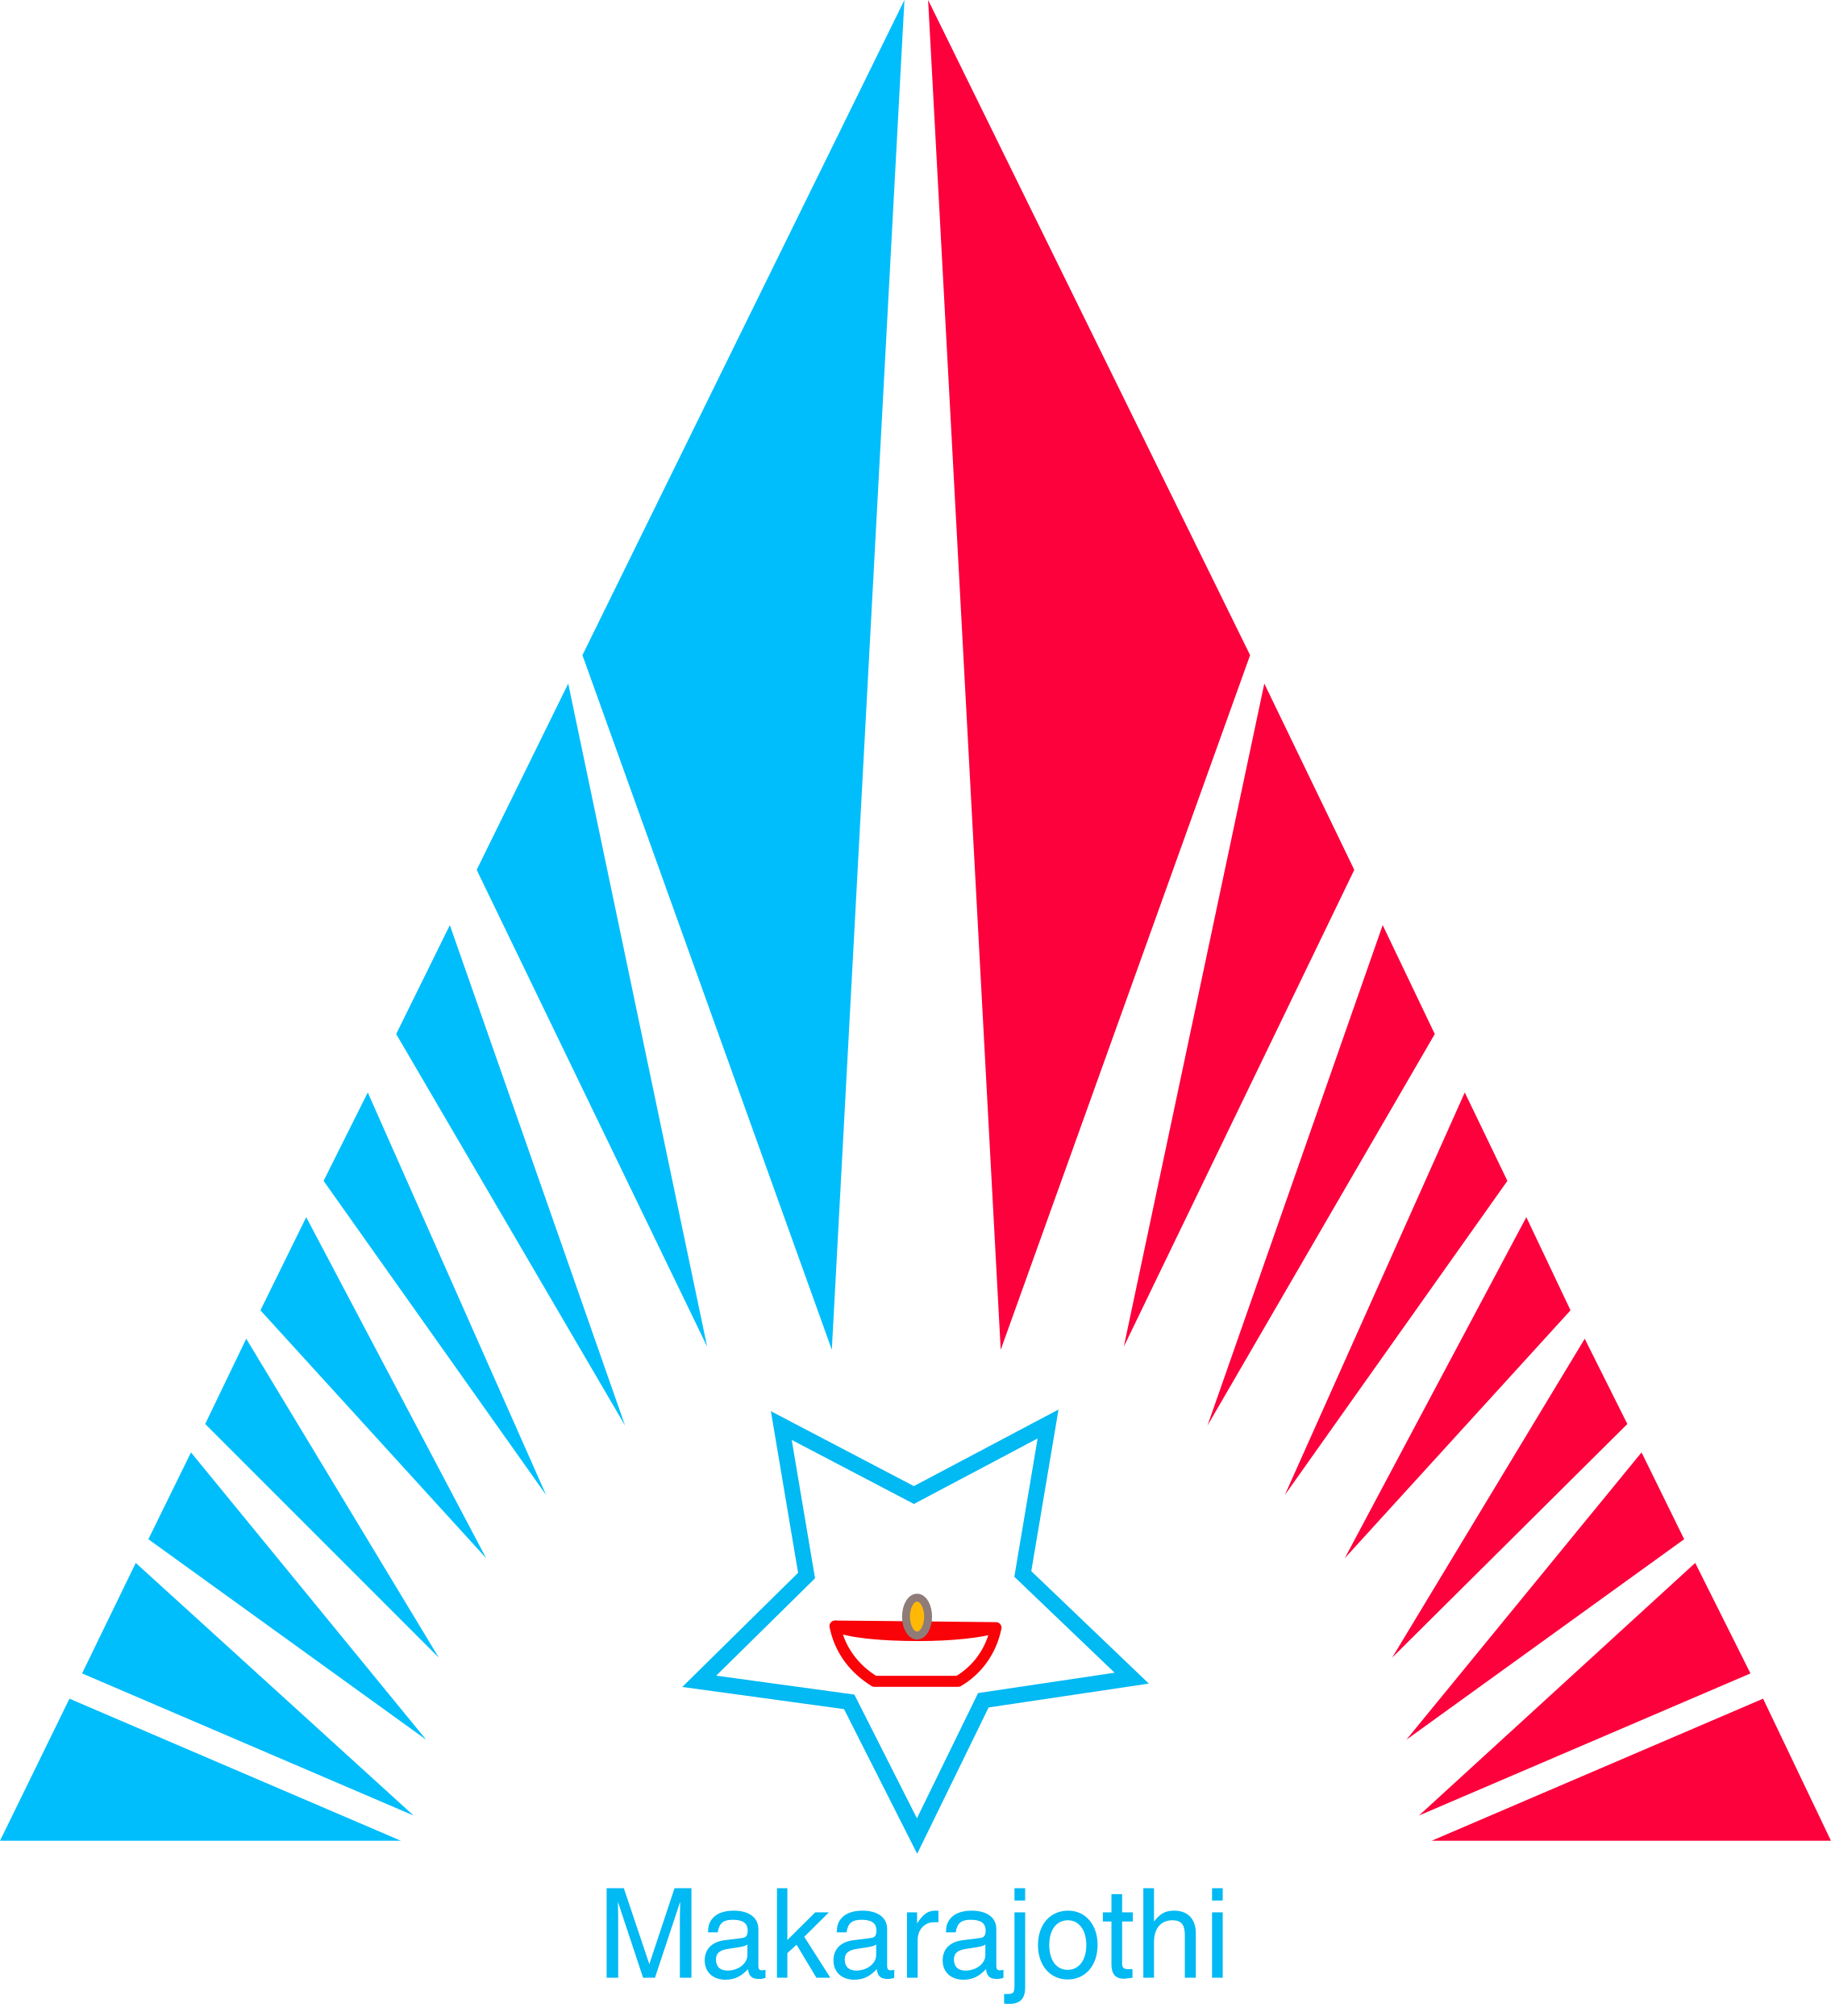
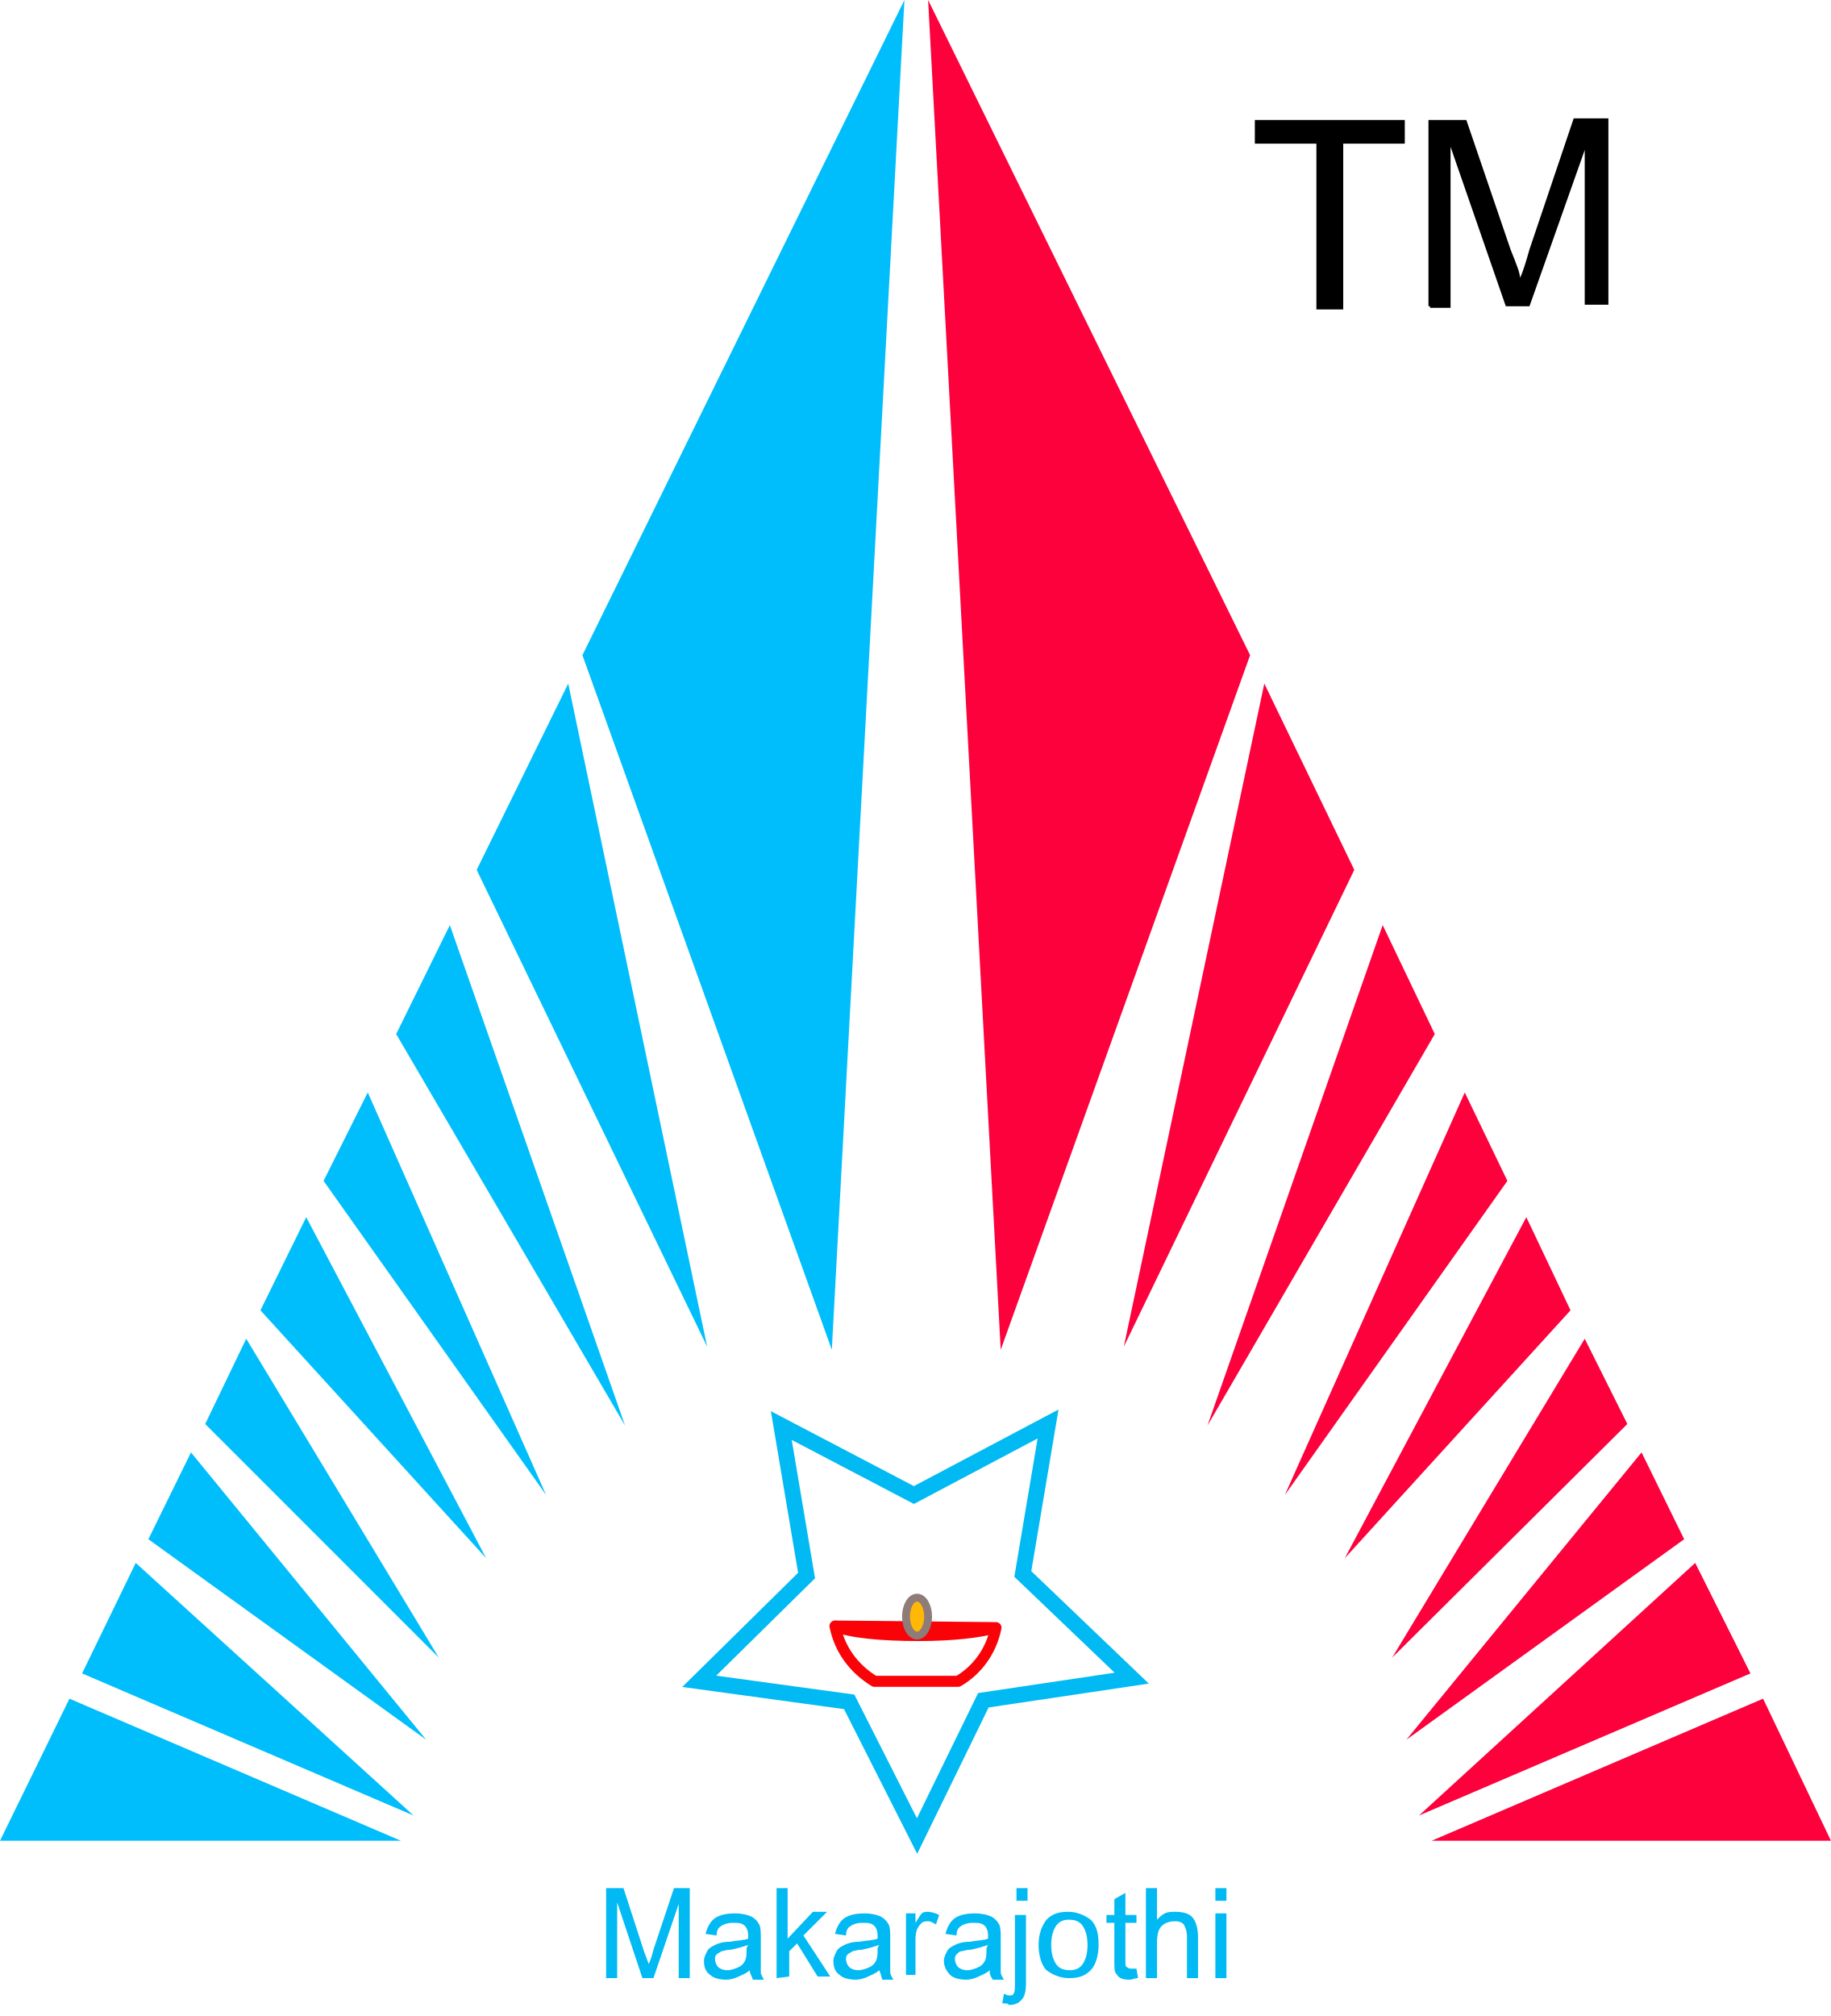
<svg xmlns="http://www.w3.org/2000/svg" version="1.1" id="Layer_1" x="0px" y="0px" viewBox="0 0 116 127.7" style="enable-background:new 0 0 116 127.7;" xml:space="preserve">
  <style type="text/css">
	.st0{fill:#FC013C;}
	.st1{fill:#00BEFC;}
	.st2{fill:none;stroke:#01B9F3;stroke-miterlimit:10;}
	.st3{fill:none;stroke:#F90308;stroke-width:0.7;stroke-linecap:round;stroke-linejoin:round;stroke-miterlimit:10;}
	.st4{fill:none;stroke:#F90308;stroke-width:0.7;stroke-miterlimit:10;}
	.st5{fill:#FFB806;stroke:#8F7C78;stroke-width:0.5;stroke-miterlimit:10;}
- 	.st6{fill:#01B9F3;}
- 	.st7{font-family:'ArialNarrow';}
- 	.st8{font-size:7.91px;}
+ 	.st6{enable-background:new    ;}
+ 	.st7{fill:#01B9F3;}
</style>
  <g>
    <g>
      <g>
        <polygon class="st0" points="110.9,106 89.9,115 107.4,99    " />
        <polygon class="st0" points="106.7,97.5 89.1,110.2 104,92    " />
        <polygon class="st0" points="103.1,90.2 88.2,105 100.4,84.8    " />
        <polygon class="st0" points="99.5,83 85.2,98.7 96.7,77.1    " />
        <polygon class="st0" points="95.5,74.8 81.4,94.7 92.8,69.2    " />
        <polygon class="st0" points="90.9,65.5 76.5,90.3 87.6,58.6    " />
        <polygon class="st0" points="58.8,0 79.2,41.5 63.4,85.5    " />
        <polygon class="st0" points="85.8,55.1 71.2,85.3 80.1,43.3    " />
        <polygon class="st0" points="116,116.6 90.7,116.6 111.7,107.6    " />
      </g>
      <g>
        <polygon class="st1" points="5.2,106 26.2,115 8.6,99    " />
        <polygon class="st1" points="9.4,97.5 27,110.2 12.1,92    " />
        <polygon class="st1" points="13,90.2 27.8,105 15.6,84.8    " />
        <polygon class="st1" points="16.5,83 30.8,98.7 19.4,77.1    " />
        <polygon class="st1" points="20.5,74.8 34.6,94.7 23.3,69.2    " />
        <polygon class="st1" points="25.1,65.5 39.6,90.3 28.5,58.6    " />
        <polygon class="st1" points="57.3,0 36.9,41.5 52.7,85.5    " />
        <polygon class="st1" points="30.2,55.1 44.8,85.3 36,43.3    " />
        <polygon class="st1" points="0,116.6 25.4,116.6 4.4,107.6    " />
      </g>
    </g>
    <g>
      <polygon class="st2" points="71.7,106.3 62.3,107.7 58.1,116.3 53.8,107.8 44.3,106.5 51.1,99.8 49.5,90.3 57.9,94.7 66.4,90.2     64.8,99.7   " />
      <g>
        <g>
          <path class="st3" d="M63.1,103.1c-1,0.3-2.8,0.5-4.9,0.5c-2.4,0-4.4-0.2-5.3-0.6c0.3,1.5,1.2,2.7,2.5,3.5h5.3      C61.9,105.8,62.8,104.6,63.1,103.1z" />
          <line class="st4" x1="52.9" y1="103" x2="63" y2="103.1" />
        </g>
        <ellipse class="st5" cx="58.1" cy="102.4" rx="0.7" ry="1.2" />
      </g>
    </g>
-     <text transform="matrix(1.2023 0 0 1 37.8693 125.2766)" class="st6 st7 st8">Makarajothi</text>
+     <g class="st6">
+       <path class="st7" d="M38.4,125.3v-5.7h1.1l1.3,4l0.3,0.8c0.1-0.2,0.2-0.5,0.3-0.9l1.3-3.9h1v5.7H43v-4.7l-1.6,4.7h-0.7l-1.6-4.8    v4.8H38.4z" />
+       <path class="st7" d="M47.5,124.8c-0.2,0.2-0.5,0.3-0.7,0.4s-0.5,0.2-0.8,0.2c-0.4,0-0.8-0.1-1-0.3c-0.3-0.2-0.4-0.5-0.4-0.9    c0-0.2,0.1-0.4,0.2-0.6s0.3-0.3,0.5-0.4s0.5-0.2,0.9-0.2c0.6-0.1,1-0.1,1.2-0.2v-0.2c0-0.3-0.1-0.5-0.2-0.6    c-0.2-0.2-0.4-0.2-0.8-0.2c-0.3,0-0.6,0.1-0.7,0.2c-0.2,0.1-0.3,0.3-0.3,0.6l-0.7-0.1c0.1-0.4,0.3-0.8,0.6-1s0.7-0.3,1.3-0.3    c0.4,0,0.8,0.1,1,0.2s0.4,0.3,0.5,0.5s0.1,0.5,0.1,0.9v0.9c0,0.6,0,1.1,0,1.2c0,0.2,0.1,0.3,0.2,0.5h-0.7    C47.6,125.1,47.5,125,47.5,124.8z M47.4,123.2c-0.3,0.1-0.6,0.2-1.1,0.3c-0.3,0-0.5,0.1-0.6,0.1c-0.1,0.1-0.2,0.1-0.3,0.2    s-0.1,0.2-0.1,0.3c0,0.2,0.1,0.4,0.2,0.5c0.1,0.1,0.3,0.2,0.6,0.2c0.2,0,0.5-0.1,0.7-0.2s0.3-0.2,0.4-0.4s0.1-0.4,0.1-0.8    L47.4,123.2L47.4,123.2z" />
+       <path class="st7" d="M49.2,125.3v-5.7h0.7v3.2l1.6-1.7h0.9l-1.5,1.5l1.7,2.6h-0.8l-1.3-2.1l-0.5,0.5v1.6L49.2,125.3L49.2,125.3z" />
+       <path class="st7" d="M55.7,124.8c-0.2,0.2-0.5,0.3-0.7,0.4s-0.5,0.2-0.8,0.2c-0.4,0-0.8-0.1-1-0.3c-0.3-0.2-0.4-0.5-0.4-0.9    c0-0.2,0.1-0.4,0.2-0.6s0.3-0.3,0.5-0.4s0.5-0.2,0.9-0.2c0.6-0.1,1-0.1,1.2-0.2v-0.2c0-0.3-0.1-0.5-0.2-0.6    c-0.2-0.2-0.4-0.2-0.8-0.2c-0.3,0-0.6,0.1-0.7,0.2c-0.2,0.1-0.3,0.3-0.3,0.6l-0.7-0.1c0.1-0.4,0.3-0.8,0.6-1s0.7-0.3,1.3-0.3    c0.4,0,0.8,0.1,1,0.2s0.4,0.3,0.5,0.5s0.1,0.5,0.1,0.9v0.9c0,0.6,0,1.1,0,1.2c0,0.2,0.1,0.3,0.2,0.5h-0.7    C55.8,125.1,55.8,125,55.7,124.8z M55.7,123.2c-0.3,0.1-0.6,0.2-1.1,0.3c-0.3,0-0.5,0.1-0.6,0.1c-0.1,0.1-0.2,0.1-0.3,0.2    s-0.1,0.2-0.1,0.3c0,0.2,0.1,0.4,0.2,0.5c0.1,0.1,0.3,0.2,0.6,0.2c0.2,0,0.5-0.1,0.7-0.2s0.3-0.2,0.4-0.4s0.1-0.4,0.1-0.8    L55.7,123.2L55.7,123.2z" />
+       <path class="st7" d="M57.4,125.3v-4.1H58v0.6c0.2-0.3,0.3-0.5,0.4-0.6c0.1-0.1,0.3-0.1,0.4-0.1c0.2,0,0.5,0.1,0.7,0.2l-0.2,0.6    c-0.2-0.1-0.3-0.2-0.5-0.2c-0.1,0-0.3,0-0.4,0.1s-0.2,0.2-0.3,0.4c-0.1,0.3-0.1,0.5-0.1,0.8v2.1h-0.6V125.3z" />
+       <path class="st7" d="M62.7,124.8c-0.2,0.2-0.5,0.3-0.7,0.4s-0.5,0.2-0.8,0.2c-0.4,0-0.8-0.1-1-0.3s-0.4-0.5-0.4-0.9    c0-0.2,0.1-0.4,0.2-0.6c0.1-0.2,0.3-0.3,0.5-0.4s0.5-0.2,0.9-0.2c0.6-0.1,1-0.1,1.2-0.2v-0.2c0-0.3-0.1-0.5-0.2-0.6    c-0.2-0.2-0.4-0.2-0.8-0.2c-0.3,0-0.6,0.1-0.7,0.2c-0.2,0.1-0.3,0.3-0.3,0.6l-0.7-0.1c0.1-0.4,0.3-0.8,0.6-1s0.7-0.3,1.3-0.3    c0.4,0,0.8,0.1,1,0.2s0.4,0.3,0.5,0.5s0.1,0.5,0.1,0.9v0.9c0,0.6,0,1.1,0,1.2c0,0.2,0.1,0.3,0.2,0.5h-0.7    C62.7,125.1,62.7,125,62.7,124.8z M62.6,123.2c-0.3,0.1-0.6,0.2-1.1,0.3c-0.3,0-0.5,0.1-0.6,0.1s-0.2,0.1-0.3,0.2    s-0.1,0.2-0.1,0.3c0,0.2,0.1,0.4,0.2,0.5c0.1,0.1,0.3,0.2,0.6,0.2c0.2,0,0.5-0.1,0.7-0.2s0.3-0.2,0.4-0.4s0.1-0.4,0.1-0.8    L62.6,123.2L62.6,123.2z" />
+       <path class="st7" d="M63.5,126.9l0.1-0.6c0.1,0,0.2,0.1,0.3,0.1s0.3,0,0.3-0.1c0.1-0.1,0.1-0.3,0.1-0.7v-4.3H65v4.3    c0,0.6-0.1,0.9-0.3,1.1s-0.4,0.3-0.8,0.3C63.9,126.9,63.7,126.9,63.5,126.9z M64.4,120.4v-0.8h0.7v0.8H64.4z" />
+       <path class="st7" d="M65.8,123.2c0-0.7,0.2-1.2,0.5-1.6c0.4-0.4,0.8-0.5,1.4-0.5c0.5,0,1,0.2,1.4,0.5c0.4,0.4,0.5,0.9,0.5,1.6    s-0.2,1.3-0.5,1.6c-0.4,0.4-0.8,0.5-1.4,0.5c-0.5,0-1-0.2-1.4-0.5C66,124.5,65.8,123.9,65.8,123.2z M66.6,123.2    c0,0.5,0.1,0.9,0.3,1.2c0.2,0.3,0.5,0.4,0.9,0.4c0.3,0,0.6-0.1,0.8-0.4c0.2-0.3,0.3-0.7,0.3-1.2s-0.1-0.9-0.3-1.2    c-0.2-0.3-0.5-0.4-0.9-0.4c-0.3,0-0.6,0.1-0.8,0.4S66.6,122.7,66.6,123.2z" />
+       <path class="st7" d="M72,124.7l0.1,0.6c-0.2,0-0.4,0.1-0.5,0.1c-0.2,0-0.4,0-0.6-0.1s-0.2-0.2-0.3-0.3s-0.1-0.4-0.1-0.8v-2.4h-0.5    v-0.5h0.5v-1l0.7-0.4v1.4H72v0.5h-0.7v2.4c0,0.2,0,0.4,0.1,0.4c0.1,0.1,0.2,0.1,0.3,0.1C71.7,124.7,71.8,124.7,72,124.7z" />
+       <path class="st7" d="M72.6,125.3v-5.7h0.7v2c0.2-0.2,0.3-0.3,0.5-0.4s0.4-0.1,0.7-0.1c0.4,0,0.8,0.1,1,0.3    c0.2,0.2,0.4,0.6,0.4,1.3v2.6h-0.7v-2.6c0-0.4-0.1-0.6-0.2-0.8c-0.2-0.2-0.4-0.2-0.6-0.2c-0.3,0-0.6,0.1-0.8,0.3    c-0.2,0.2-0.3,0.5-0.3,1.1v2.2C73.3,125.3,72.6,125.3,72.6,125.3z" />
+       <path class="st7" d="M77,120.4v-0.8h0.7v0.8H77z M77,125.3v-4.1h0.7v4.1H77z" />
+     </g>
+   </g>
+   <g>
+     <path d="M83.4,19.3V9.1h-3.9V7.6H89v1.5h-3.9v10.5h-1.7C83.4,19.6,83.4,19.3,83.4,19.3z" />
+     <path d="M90.5,19.3V7.6h2.4l2.8,8.2c0.4,1,0.6,1.5,0.6,1.8c0.2-0.4,0.4-1.1,0.6-1.8l2.8-8.3h2.2v11.8h-1.5V9.5l-3.5,9.9h-1.5   L91.9,9.3v10.2h-1.3v-0.1H90.5z" />
  </g>
</svg>
